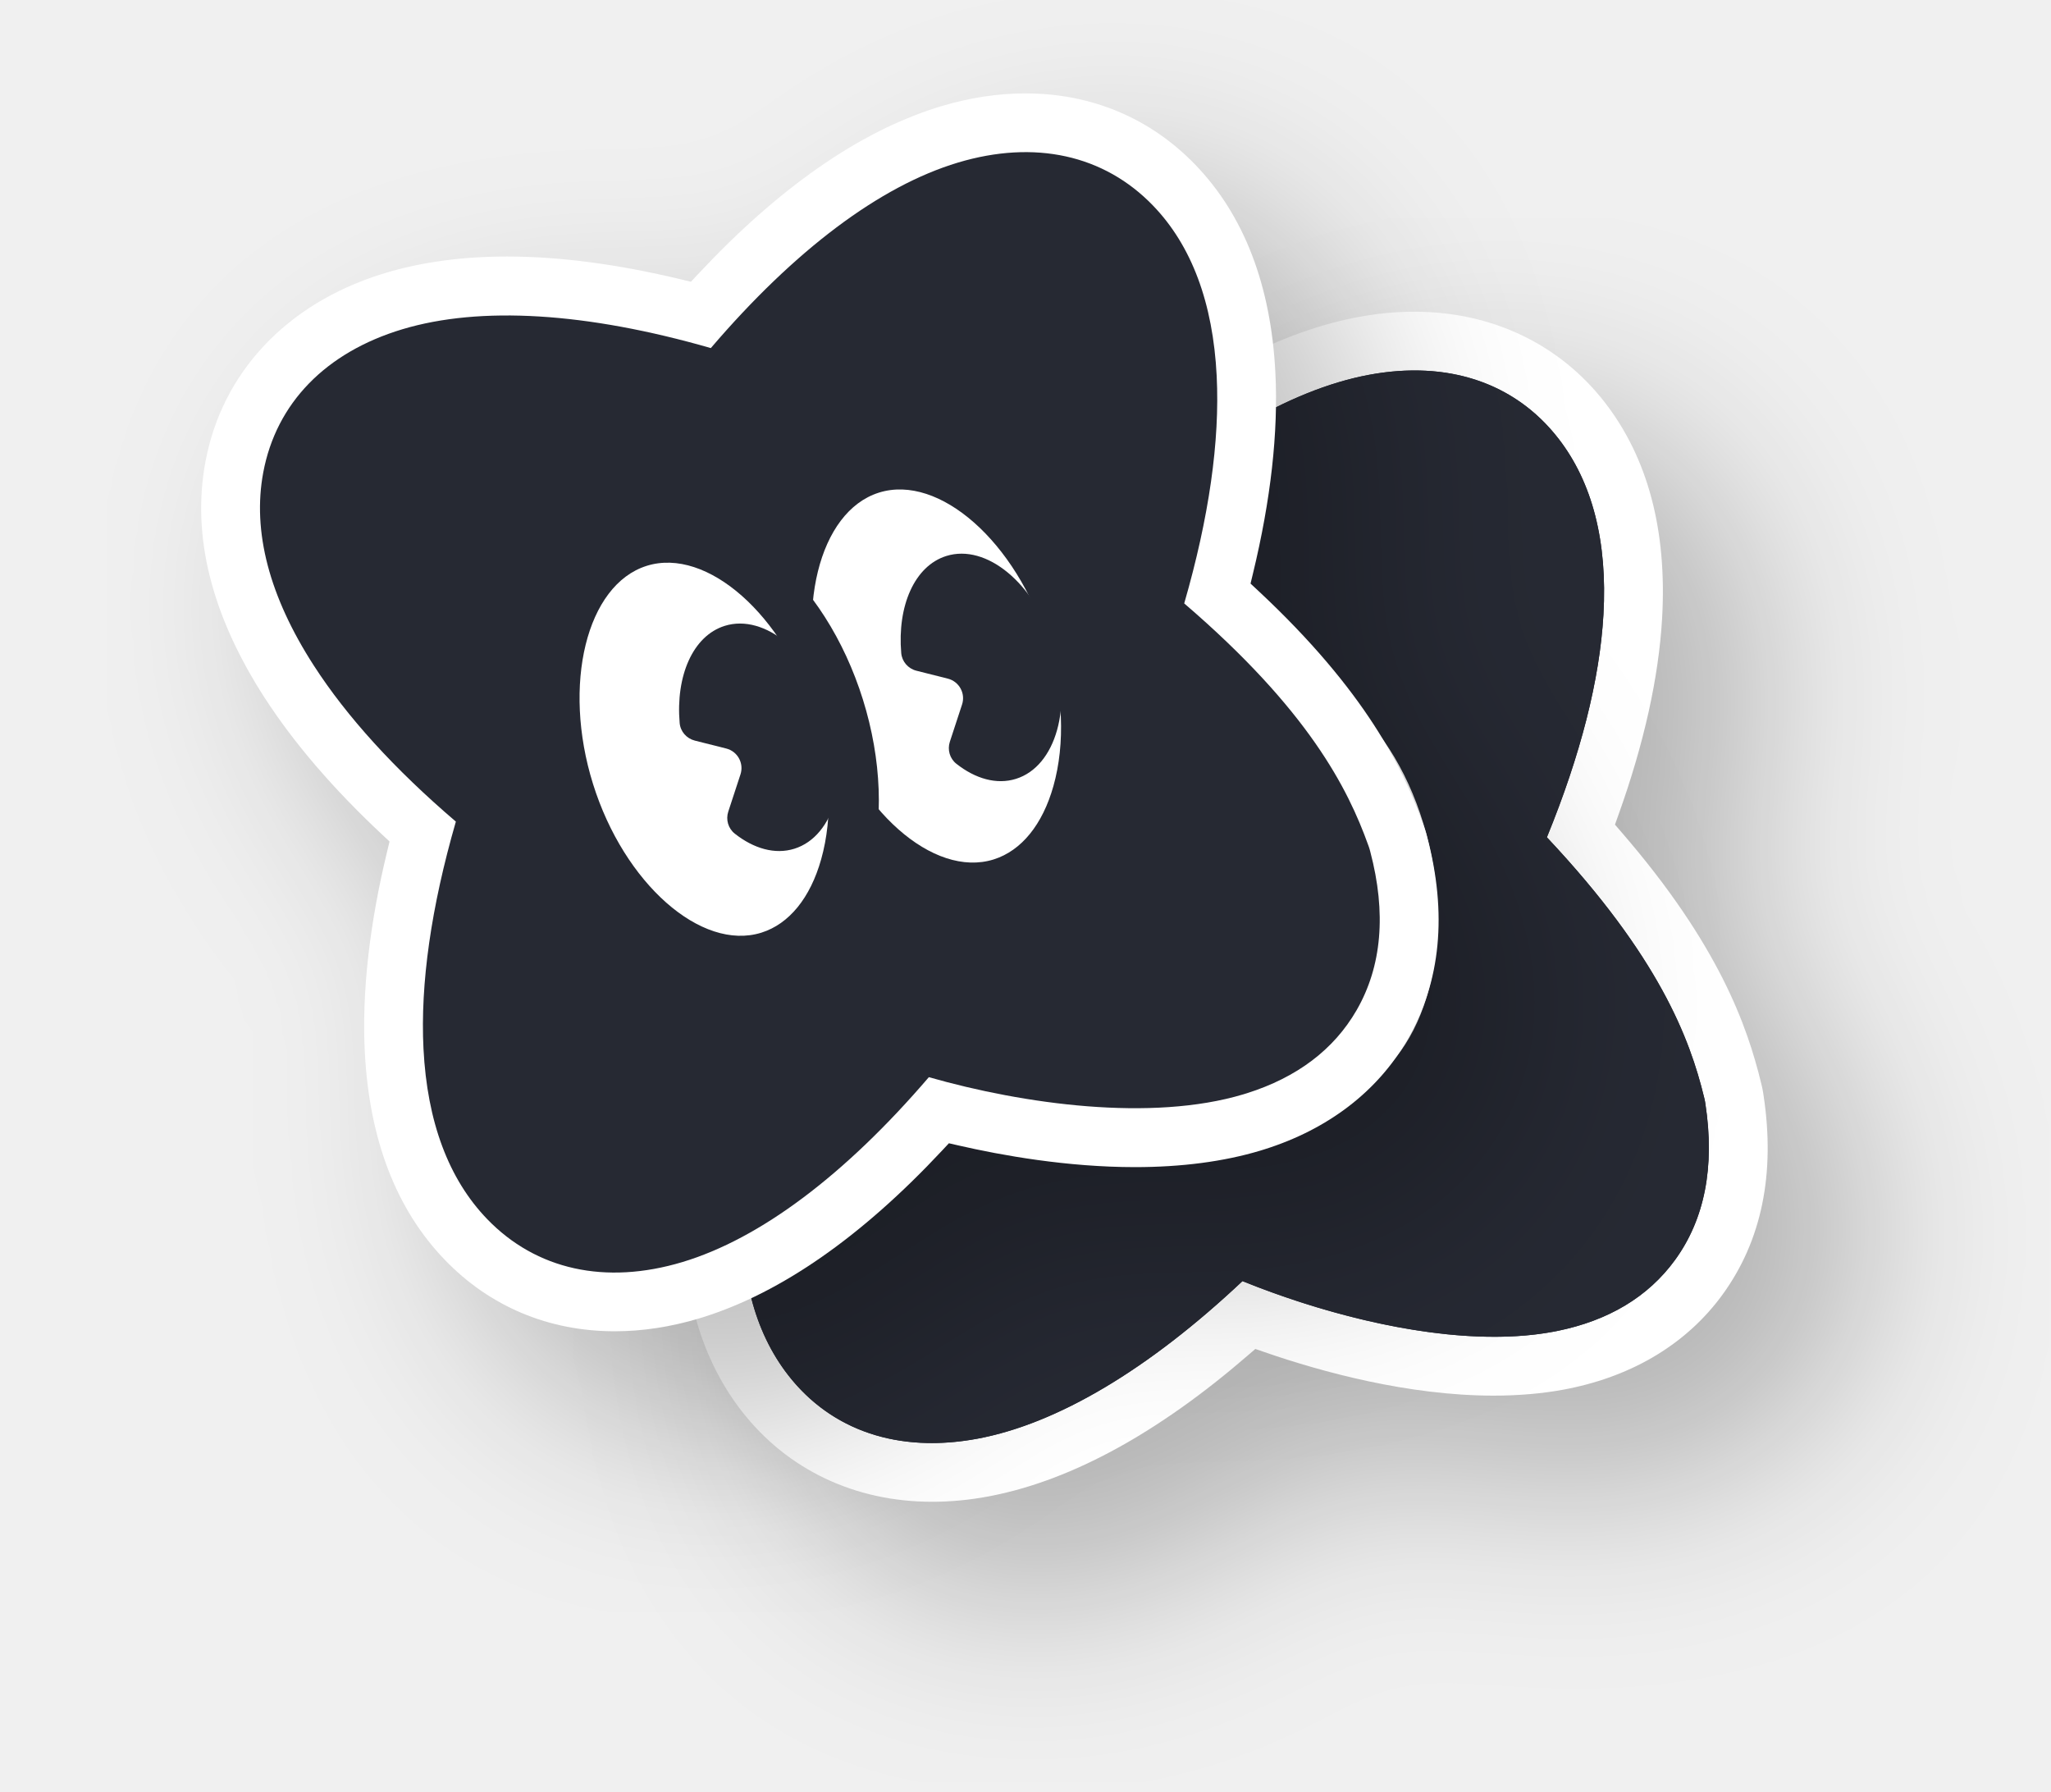
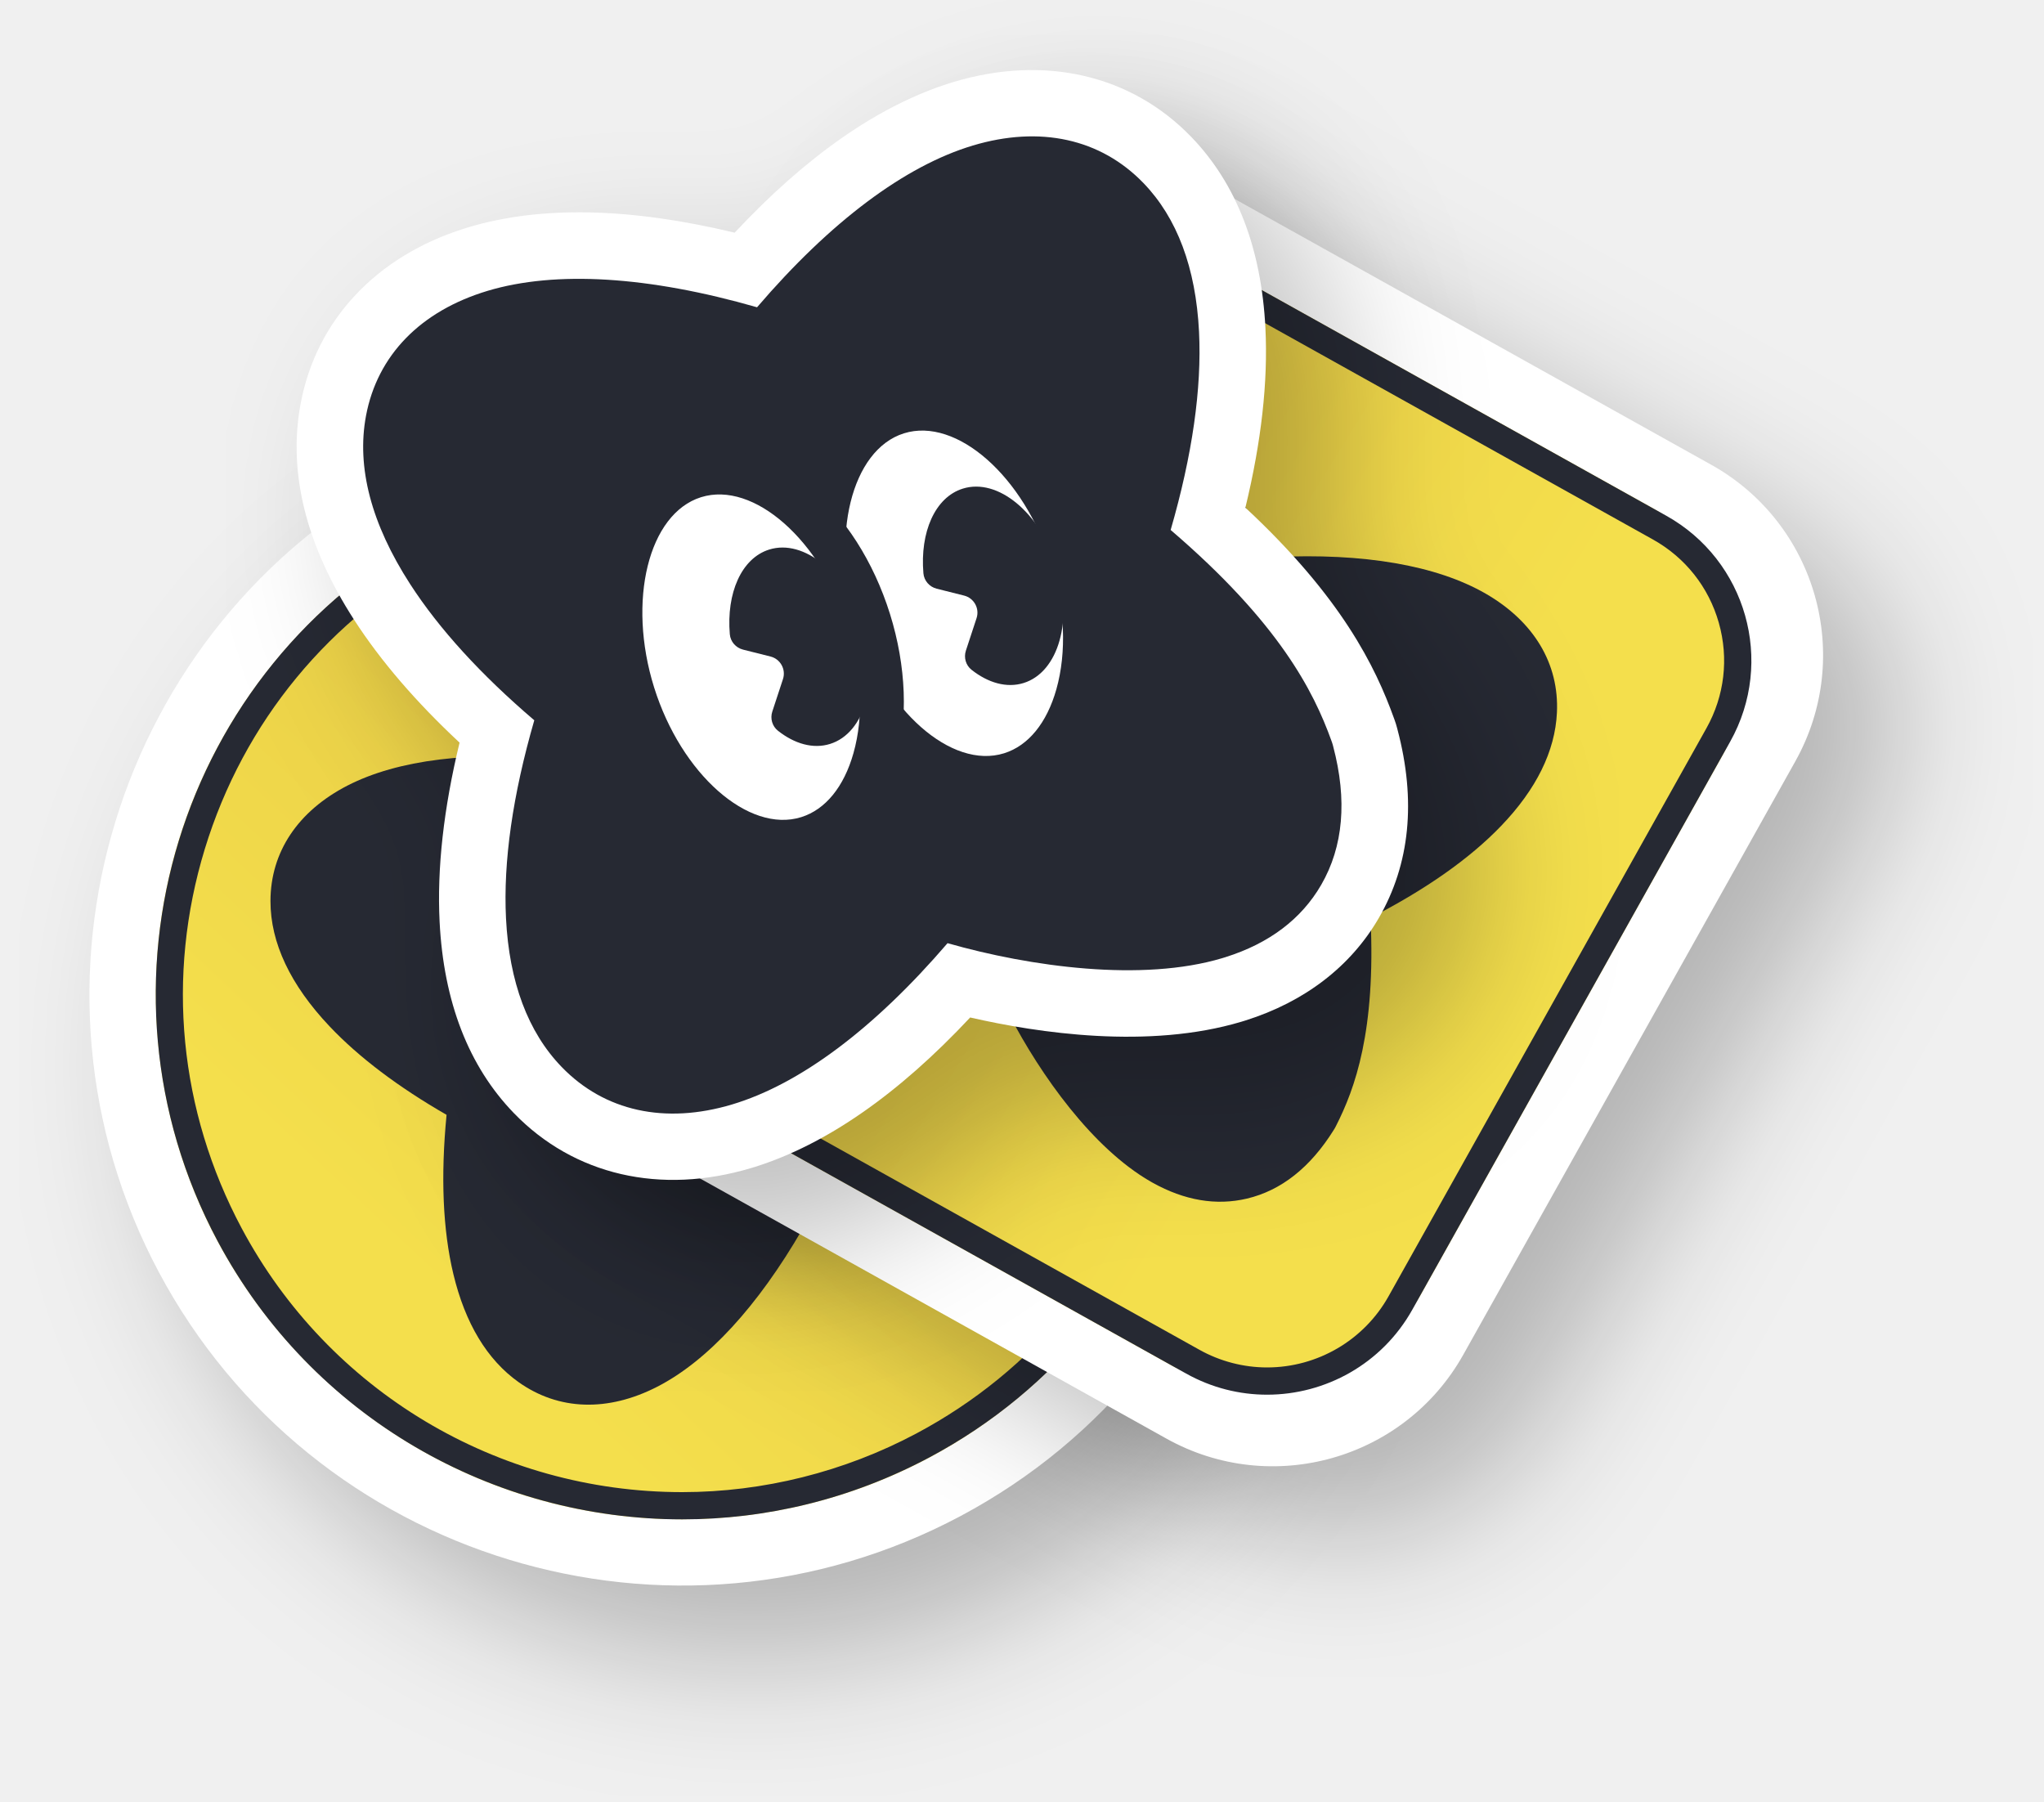
- <svg xmlns="http://www.w3.org/2000/svg" width="174" height="152" viewBox="0 0 174 152" fill="none">
-   <g filter="url(#filter0_d_9_13026)">
-     <path d="M79.082 127.389C72.519 127.389 66.782 124.66 62.929 119.705C59.274 115.003 57.634 108.85 58.055 101.416C58.338 96.397 59.584 90.779 61.756 84.718L62.045 83.911L61.485 83.262C57.778 78.97 54.855 74.72 52.797 70.629C49.068 63.219 48.112 56.35 49.955 50.211C52.167 42.843 58.192 37.66 66.483 35.992L66.864 35.918C68.73 35.57 70.739 35.392 72.827 35.392C78.413 35.392 84.772 36.654 91.727 39.142L92.534 39.431L93.183 38.87C100.734 32.344 108.019 28.34 114.835 26.968C114.961 26.942 115.086 26.918 115.21 26.895C116.825 26.594 118.43 26.441 119.983 26.441C126.548 26.441 132.285 29.17 136.138 34.124C139.794 38.826 141.433 44.983 141.009 52.422C140.723 57.448 139.474 63.073 137.297 69.141L137.007 69.95L137.569 70.599C145.795 80.109 148.221 86.978 149.415 91.9L149.462 92.092C149.51 92.29 149.55 92.497 149.582 92.707L149.61 92.889C150.628 99.565 149.453 105.266 146.117 109.837C143.134 113.924 138.622 116.675 133.07 117.792L132.678 117.869C130.842 118.211 128.834 118.385 126.718 118.385C119.488 118.385 112.166 116.382 107.299 114.701L106.499 114.425L105.858 114.978C98.312 121.495 91.036 125.493 84.232 126.861L83.845 126.937C82.239 127.237 80.635 127.389 79.082 127.389Z" fill="white" />
-     <path d="M131.233 71.024C134.103 64.004 135.716 57.657 136.03 52.14C136.383 45.939 135.094 40.908 132.2 37.186C128.527 32.462 122.82 30.549 116.13 31.797C109.335 33.068 101.576 37.691 93.612 45.204C83.468 41.071 74.558 39.556 67.773 40.823C61.083 42.077 56.453 45.915 54.731 51.647C53.267 56.523 54.115 62.155 57.251 68.388C59.579 73.014 63.131 77.87 67.82 82.835C64.955 89.846 63.346 96.186 63.034 101.698C62.683 107.894 63.973 112.923 66.866 116.645C70.539 121.369 76.245 123.283 82.933 122.035C89.713 120.768 97.454 116.158 105.406 108.67C113.185 111.822 123.782 114.456 131.771 112.965C131.775 112.964 131.778 112.964 131.781 112.963C131.884 112.944 131.985 112.924 132.087 112.904C136.457 112.024 139.821 110.005 142.089 106.897C144.621 103.428 145.493 98.969 144.681 93.643L144.652 93.457C144.642 93.391 144.629 93.326 144.613 93.261L144.569 93.077C143.361 88.102 140.743 81.137 131.233 71.024Z" fill="#262933" />
-     <path d="M120.011 33.629C124.349 33.629 127.963 35.327 130.46 38.539C133.018 41.828 134.152 46.362 133.83 52.014C133.53 57.283 131.97 63.398 129.193 70.19C128.866 70.989 129.036 71.905 129.627 72.534C138.812 82.301 141.292 88.921 142.427 93.597L142.473 93.791L142.502 93.976C143.223 98.705 142.486 102.616 140.309 105.598C138.377 108.245 135.464 109.976 131.652 110.743C131.561 110.761 131.471 110.779 131.379 110.796C131.375 110.797 131.371 110.798 131.367 110.798C129.977 111.058 128.428 111.19 126.765 111.19C120.872 111.19 113.389 109.527 106.233 106.627C105.965 106.519 105.685 106.466 105.406 106.466C104.854 106.466 104.311 106.673 103.895 107.065C96.259 114.256 88.871 118.683 82.529 119.868C81.338 120.09 80.169 120.203 79.054 120.203C74.717 120.203 71.104 118.505 68.606 115.292C66.049 112.003 64.915 107.471 65.234 101.822C65.532 96.56 67.088 90.452 69.86 83.669C70.187 82.868 70.016 81.951 69.422 81.322C64.882 76.513 61.45 71.828 59.22 67.397C56.345 61.685 55.545 56.599 56.842 52.281C58.313 47.383 62.339 44.083 68.177 42.989C69.589 42.726 71.132 42.592 72.763 42.592C78.468 42.592 85.203 44.158 92.78 47.246C93.049 47.355 93.331 47.408 93.611 47.408C94.163 47.408 94.707 47.201 95.124 46.808C102.771 39.595 110.174 35.153 116.534 33.964C117.725 33.742 118.895 33.629 120.011 33.629ZM120.011 31.425C118.762 31.425 117.466 31.548 116.13 31.797C109.335 33.068 101.576 37.691 93.612 45.205C85.794 42.019 78.707 40.388 72.763 40.388C70.995 40.388 69.328 40.532 67.773 40.823C61.083 42.077 56.453 45.915 54.731 51.647C53.267 56.523 54.115 62.155 57.251 68.388C59.579 73.015 63.132 77.87 67.82 82.835C64.955 89.846 63.346 96.186 63.034 101.698C62.683 107.894 63.973 112.923 66.866 116.645C69.806 120.426 74.049 122.407 79.054 122.407C80.303 122.407 81.598 122.284 82.933 122.035C89.713 120.768 97.454 116.158 105.406 108.67C111.645 111.198 119.699 113.393 126.765 113.393C128.508 113.393 130.191 113.26 131.771 112.965C131.775 112.964 131.778 112.964 131.781 112.963C131.884 112.944 131.985 112.924 132.087 112.904C136.457 112.024 139.821 110.005 142.089 106.897C144.621 103.428 145.493 98.969 144.681 93.643L144.652 93.457C144.642 93.391 144.629 93.326 144.613 93.261L144.569 93.077C143.361 88.102 140.743 81.137 131.233 71.024C134.103 64.004 135.716 57.657 136.03 52.14C136.383 45.939 135.094 40.908 132.2 37.186C129.261 33.406 125.017 31.425 120.011 31.425Z" fill="#262933" />
-     <path d="M113.25 92.979C119.748 91.69 123.411 82.553 121.431 72.572C119.451 62.59 112.577 55.544 106.079 56.833C99.581 58.122 95.918 67.259 97.898 77.24C99.878 87.222 106.751 94.268 113.25 92.979Z" fill="white" />
-     <path d="M111.596 64.875C108.813 65.427 106.998 68.656 106.913 72.659C106.898 73.382 107.355 74.031 108.034 74.282L110.611 75.233C111.543 75.577 111.987 76.639 111.579 77.544L110.212 80.574C109.92 81.222 110.052 81.99 110.56 82.488C112.023 83.922 113.76 84.638 115.45 84.302C118.943 83.609 120.912 78.699 119.847 73.334C118.783 67.969 115.089 64.182 111.596 64.875Z" fill="#262933" />
-     <path d="M92.997 97.053C99.496 95.764 103.158 86.627 101.178 76.646C99.198 66.664 92.325 59.618 85.826 60.907C79.328 62.196 75.665 71.333 77.645 81.314C79.626 91.296 86.499 98.342 92.997 97.053Z" fill="white" />
-     <path d="M92.273 68.761C89.49 69.313 87.675 72.542 87.59 76.545C87.575 77.268 88.032 77.918 88.71 78.168L91.288 79.119C92.219 79.463 92.664 80.525 92.256 81.43L90.889 84.46C90.596 85.108 90.729 85.876 91.236 86.374C92.7 87.809 94.437 88.524 96.127 88.189C99.62 87.496 101.588 82.585 100.524 77.22C99.46 71.855 95.766 68.068 92.273 68.761Z" fill="#262933" />
+ <svg xmlns="http://www.w3.org/2000/svg" width="160" height="141" viewBox="0 0 160 141" fill="none">
+   <g filter="url(#filter0_d_1001_10539)">
+     <path d="M75.169 118.684C52.601 130.687 24.461 122.121 12.439 99.59C0.417 77.058 8.996 48.962 31.564 36.96C54.131 24.957 82.272 33.523 94.294 56.054C106.316 78.586 97.737 106.682 75.169 118.684Z" fill="white" />
+     <path d="M53.367 118.924C76.103 118.924 94.535 100.522 94.535 77.822C94.535 55.122 76.103 36.72 53.367 36.72C30.63 36.72 12.199 55.122 12.199 77.822C12.199 100.522 30.63 118.924 53.367 118.924Z" fill="url(#paint0_linear_1001_10539)" />
+     <path d="M53.334 38.844C67.805 38.844 81.018 46.759 87.816 59.5C92.718 68.687 93.743 79.23 90.702 89.187C87.662 99.144 80.92 107.322 71.718 112.216C66.08 115.215 59.746 116.8 53.402 116.8C38.929 116.8 25.715 108.885 18.917 96.144C14.016 86.957 12.991 76.414 16.031 66.457C19.071 56.501 25.813 48.322 35.015 43.428C40.653 40.43 46.986 38.845 53.334 38.844L53.334 38.844ZM53.331 36.712C46.802 36.712 40.175 38.268 34.011 41.546C13.944 52.219 6.343 77.112 17.032 97.147C24.438 111.027 38.678 118.932 53.402 118.932C59.931 118.932 66.558 117.376 72.722 114.098C92.789 103.425 100.39 78.532 89.701 58.498C82.295 44.617 68.055 36.711 53.331 36.712Z" fill="#262933" />
+     <path d="M71.758 68.367C72.23 63.532 72.053 59.341 71.231 55.898C70.307 52.028 68.589 49.177 66.125 47.425C62.998 45.202 59.138 45.076 55.256 47.071C51.314 49.1 47.396 53.362 43.883 59.436C36.888 58.764 31.133 59.471 27.195 61.495C23.315 63.494 21.175 66.7 21.172 70.534C21.169 73.795 22.727 77.095 25.802 80.344C28.084 82.755 31.161 85.081 34.956 87.267C34.486 92.096 34.664 96.282 35.486 99.721C36.411 103.588 38.129 106.437 40.593 108.189C43.72 110.413 47.579 110.539 51.46 108.544C55.393 106.521 59.303 102.27 62.812 96.214C68.174 96.719 75.172 96.388 79.808 94.005C79.81 94.004 79.811 94.003 79.813 94.002C79.873 93.971 79.932 93.941 79.99 93.909C82.514 92.567 84.211 90.709 85.033 88.386C85.951 85.792 85.666 82.895 84.186 79.776L84.134 79.667C84.116 79.629 84.096 79.591 84.075 79.554L84.013 79.449C82.355 76.618 79.464 72.826 71.758 68.367Z" fill="#262933" />
+     <path d="M64.745 85.142C68.502 83.157 69.072 76.878 66.018 71.117C62.964 65.355 57.442 62.294 53.686 64.28C49.929 66.265 49.359 72.544 52.413 78.305C55.467 84.067 60.988 87.127 64.745 85.142Z" fill="white" />
+     <path d="M65.399 86.337C65.394 86.34 65.388 86.343 65.383 86.345C63.145 87.528 60.4 87.341 57.654 85.819C55.097 84.401 52.808 81.959 51.209 78.942C49.609 75.925 48.874 72.662 49.138 69.754C49.421 66.638 50.804 64.27 53.032 63.085C53.038 63.082 53.043 63.08 53.048 63.077C55.286 61.894 58.031 62.081 60.777 63.603C63.334 65.021 65.624 67.463 67.223 70.48C68.822 73.496 69.557 76.76 69.293 79.668C69.011 82.784 67.628 85.151 65.399 86.337ZM54.315 65.487C51.288 67.097 50.969 72.671 53.618 77.669C56.27 82.671 61.074 85.543 64.108 83.94L64.117 83.935C65.507 83.195 66.381 81.593 66.578 79.423C66.795 77.033 66.168 74.309 64.813 71.753C62.161 66.751 57.358 63.879 54.324 65.482L54.315 65.487Z" fill="#262933" />
+     <path d="M58.556 68.2C56.948 69.05 56.427 71.365 57.111 73.837C57.235 74.284 57.635 74.598 58.098 74.627L59.857 74.737C60.493 74.777 60.962 75.347 60.878 75.978L60.595 78.088C60.535 78.539 60.757 78.986 61.161 79.198C62.325 79.81 63.524 79.93 64.501 79.413C66.52 78.346 66.826 74.971 65.185 71.875C63.543 68.778 60.576 67.133 58.556 68.2Z" fill="#262933" />
+     <path d="M53.047 91.364C56.804 89.379 57.374 83.099 54.32 77.338C51.266 71.577 45.745 68.516 41.988 70.501C38.231 72.486 37.661 78.766 40.715 84.527C43.769 90.288 49.291 93.349 53.047 91.364Z" fill="white" />
+     <path d="M53.701 92.559C53.695 92.561 53.69 92.564 53.685 92.567C51.447 93.75 48.702 93.562 45.956 92.04C43.399 90.623 41.109 88.18 39.51 85.164C37.911 82.147 37.176 78.884 37.44 75.975C37.722 72.86 39.105 70.492 41.334 69.307C41.34 69.304 41.345 69.301 41.35 69.299C43.588 68.116 46.333 68.303 49.079 69.825C51.636 71.243 53.925 73.685 55.524 76.702C57.123 79.718 57.859 82.981 57.595 85.89C57.312 89.005 55.929 91.373 53.701 92.559ZM42.616 71.709C39.59 73.318 39.27 78.893 41.92 83.891C44.572 88.893 49.376 91.765 52.41 90.161L52.418 90.157C53.809 89.417 54.683 87.815 54.88 85.644C55.097 83.255 54.47 80.531 53.115 77.975C50.463 72.972 45.659 70.101 42.625 71.704L42.616 71.709Z" fill="#262933" />
+     <path d="M47.395 74.136C45.786 74.986 45.265 77.301 45.95 79.773C46.073 80.22 46.474 80.534 46.937 80.563L48.696 80.674C49.332 80.713 49.8 81.283 49.716 81.914L49.434 84.024C49.373 84.476 49.596 84.923 49.999 85.135C51.163 85.746 52.362 85.866 53.339 85.35C55.358 84.283 55.665 80.907 54.023 77.811C52.382 74.715 49.414 73.069 47.395 74.136Z" fill="#262933" />
  </g>
-   <g filter="url(#filter1_d_9_13026)">
-     <path d="M52.16 112.926C46.551 112.926 41.566 110.834 37.745 106.875C33.609 102.591 31.322 96.647 30.947 89.21C30.694 84.19 31.333 78.471 32.846 72.213L33.047 71.38L32.42 70.794C28.277 66.924 24.918 63.009 22.434 59.161C17.937 52.191 16.253 45.462 17.43 39.163C18.844 31.6 24.281 25.805 32.347 23.262L32.718 23.147C35.785 22.227 39.255 21.759 43.024 21.759C47.479 21.759 52.444 22.413 57.783 23.7L58.616 23.901L59.201 23.275C66.013 15.98 72.829 11.221 79.46 9.13L79.83 9.016C82.247 8.291 84.656 7.923 86.99 7.923C92.599 7.923 97.584 10.015 101.405 13.973C105.542 18.258 107.828 24.204 108.201 31.647C108.453 36.675 107.811 42.401 106.293 48.667L106.092 49.502L106.719 50.087C115.914 58.665 119.058 65.236 120.77 70.002L120.836 70.186C120.907 70.381 120.969 70.584 121.023 70.787L121.07 70.966C122.795 77.494 122.235 83.289 119.405 88.189C116.875 92.571 112.683 95.787 107.281 97.49L106.9 97.608C103.82 98.531 100.246 99.001 96.284 99.001C90.529 99.001 84.974 98.003 81.327 97.166L80.502 96.977L79.925 97.595C73.117 104.88 66.308 109.632 59.69 111.718L59.312 111.835C56.9 112.558 54.492 112.926 52.16 112.926Z" fill="white" />
-     <path d="M100.465 51.184C102.57 43.898 103.496 37.415 103.22 31.896C102.909 25.693 101.091 20.828 97.817 17.437C93.66 13.132 87.782 11.838 81.263 13.793C74.643 15.781 67.421 21.206 60.304 29.526C49.777 26.498 40.756 25.943 34.145 27.926C27.627 29.886 23.433 34.197 22.333 40.079C21.397 45.084 22.841 50.594 26.624 56.456C29.432 60.808 33.482 65.256 38.674 69.693C36.573 76.97 35.649 83.446 35.927 88.959C36.24 95.157 38.058 100.02 41.333 103.412C45.489 107.717 51.366 109.012 57.883 107.057C64.488 105.074 71.694 99.665 78.801 91.371C86.872 93.675 97.69 95.163 105.475 92.829C105.478 92.828 105.481 92.826 105.484 92.826C105.584 92.796 105.683 92.765 105.782 92.734C110.033 91.393 113.163 89.026 115.086 85.695C117.234 81.975 117.625 77.449 116.249 72.24L116.2 72.057C116.184 71.993 116.164 71.93 116.141 71.867L116.077 71.689C114.346 66.871 110.999 60.225 100.465 51.184Z" fill="#262933" />
-     <path d="M84.926 74.93C91.25 72.955 93.917 63.48 90.883 53.766C87.85 44.053 80.264 37.78 73.94 39.755C67.617 41.731 64.95 51.206 67.983 60.919C71.017 70.632 78.603 76.905 84.926 74.93Z" fill="white" />
-     <path d="M85.586 76.95C85.577 76.953 85.569 76.956 85.56 76.959C81.792 78.135 77.64 77.065 73.867 73.945C70.354 71.04 67.544 66.639 65.955 61.553C64.367 56.467 64.172 51.249 65.408 46.861C66.731 42.16 69.527 38.92 73.281 37.736C73.29 37.734 73.298 37.731 73.307 37.728C77.074 36.551 81.227 37.622 85 40.741C88.513 43.647 91.323 48.048 92.911 53.134C94.5 58.22 94.694 63.438 93.459 67.826C92.136 72.527 89.34 75.767 85.586 76.95ZM74.559 41.789C69.462 43.396 67.379 51.86 70.011 60.286C72.645 68.72 79.186 74.498 84.293 72.903L84.308 72.898C86.65 72.16 88.447 69.95 89.369 66.675C90.384 63.069 90.202 58.71 88.856 54.401C86.221 45.967 79.681 40.189 74.574 41.784L74.559 41.789Z" fill="#262933" />
-     <path d="M80.284 47.161C77.576 48.007 76.116 51.411 76.458 55.4C76.52 56.12 77.044 56.718 77.745 56.894L80.409 57.565C81.372 57.808 81.928 58.816 81.618 59.76L80.582 62.918C80.361 63.594 80.574 64.343 81.132 64.784C82.74 66.054 84.544 66.58 86.188 66.067C89.587 65.005 91.021 59.912 89.39 54.691C87.76 49.471 83.683 46.099 80.284 47.161Z" fill="#262933" />
-     <path d="M65.224 81.141C71.548 79.166 74.215 69.691 71.181 59.978C68.147 50.264 60.562 43.992 54.238 45.967C47.914 47.942 45.247 57.417 48.281 67.13C51.315 76.843 58.9 83.116 65.224 81.141Z" fill="white" />
-     <path d="M65.884 83.161C65.875 83.164 65.866 83.167 65.857 83.17C62.09 84.347 57.937 83.276 54.165 80.157C50.651 77.251 47.841 72.85 46.253 67.764C44.664 62.678 44.47 57.461 45.705 53.072C47.029 48.371 49.824 45.131 53.578 43.948C53.587 43.945 53.596 43.942 53.605 43.94C57.372 42.763 61.525 43.833 65.297 46.953C68.811 49.858 71.621 54.259 73.209 59.345C74.797 64.431 74.992 69.649 73.757 74.037C72.433 78.739 69.638 81.978 65.884 83.161ZM54.856 48C49.76 49.607 47.677 58.071 50.309 66.497C52.943 74.931 59.483 80.709 64.591 79.114L64.605 79.109C66.948 78.371 68.745 76.162 69.666 72.886C70.681 69.28 70.499 64.921 69.153 60.612C66.519 52.178 59.979 46.4 54.871 47.995L54.856 48Z" fill="#262933" />
-     <path d="M61.485 53.088C58.777 53.934 57.317 57.339 57.66 61.328C57.721 62.048 58.245 62.645 58.947 62.822L61.611 63.493C62.574 63.735 63.129 64.743 62.82 65.687L61.784 68.846C61.562 69.521 61.776 70.271 62.334 70.712C63.942 71.982 65.745 72.508 67.39 71.994C70.789 70.932 72.222 65.84 70.592 60.619C68.961 55.398 64.884 52.027 61.485 53.088Z" fill="#262933" />
+   <g filter="url(#filter1_d_1001_10539)">
+     <path d="M133.953 36.381L87.435 10.434C79.198 5.839 68.789 8.782 64.186 17.006L38.198 63.449C33.596 71.674 36.543 82.066 44.78 86.661L91.298 112.607C99.535 117.202 109.944 114.26 114.547 106.035L140.535 59.593C145.137 51.368 142.19 40.976 133.953 36.381Z" fill="white" />
+     <path d="M111.153 101.447L134.842 59.113C138.677 52.259 136.221 43.599 129.356 39.77L86.955 16.119C80.09 12.289 71.416 14.741 67.581 21.595L43.892 63.929C40.056 70.783 42.512 79.443 49.377 83.272L91.779 106.923C98.643 110.752 107.317 108.3 111.153 101.447Z" fill="url(#paint1_linear_1001_10539)" />
+     <path d="M79.551 16.002C81.393 16.002 83.223 16.479 84.843 17.383L129.385 42.228C131.921 43.643 133.754 45.959 134.545 48.75C135.337 51.541 134.992 54.472 133.575 57.004L108.69 101.475C106.769 104.908 103.127 107.04 99.183 107.04C97.341 107.04 95.511 106.563 93.891 105.659L49.348 80.814C44.113 77.893 42.233 71.265 45.158 66.037L70.043 21.567C71.964 18.134 75.607 16.002 79.55 16.002H79.551ZM79.55 13.869C74.989 13.87 70.561 16.269 68.179 20.527L43.294 64.998C39.789 71.261 42.033 79.176 48.307 82.675L92.849 107.52C94.858 108.641 97.035 109.173 99.183 109.173C103.745 109.173 108.172 106.773 110.555 102.515L135.44 58.044C138.945 51.781 136.7 43.866 130.427 40.367L85.885 15.521C83.876 14.401 81.698 13.869 79.55 13.869Z" fill="#262933" />
+     <path d="M107.283 71.845C111.611 69.624 115.046 67.208 117.501 64.654C120.26 61.784 121.731 58.799 121.873 55.782C122.054 51.953 120.071 48.645 116.289 46.465C112.448 44.254 106.737 43.271 99.72 43.609C96.501 37.372 92.79 32.923 88.955 30.713C85.171 28.536 81.313 28.475 78.082 30.547C75.335 32.31 73.397 35.404 72.326 39.743C71.53 42.964 71.235 46.806 71.448 51.176C67.127 53.394 63.697 55.809 61.246 58.361C58.489 61.23 57.02 64.214 56.877 67.231C56.696 71.059 58.678 74.368 62.459 76.546C66.292 78.754 71.988 79.736 78.988 79.404C81.464 84.179 85.53 89.875 90.046 92.478C90.048 92.479 90.05 92.48 90.052 92.481C90.11 92.514 90.168 92.547 90.225 92.579C92.722 93.972 95.205 94.391 97.607 93.823C100.288 93.19 102.574 91.383 104.4 88.453L104.464 88.351C104.486 88.314 104.507 88.278 104.526 88.24L104.582 88.131C106.069 85.207 107.699 80.728 107.283 71.845Z" fill="#262933" />
+     <path d="M101.861 68.514C105.061 62.832 104.651 56.54 100.946 54.46C97.24 52.38 91.643 55.3 88.444 60.982C85.244 66.664 85.654 72.956 89.359 75.036C93.064 77.116 98.662 74.195 101.861 68.514Z" fill="white" />
+     <path d="M88.706 76.231C88.701 76.228 88.696 76.225 88.691 76.222C86.484 74.983 85.156 72.577 84.952 69.448C84.762 66.534 85.58 63.29 87.255 60.315C88.931 57.34 91.281 54.957 93.874 53.604C96.651 52.156 99.393 52.035 101.598 53.265C101.603 53.268 101.608 53.271 101.614 53.274C103.821 54.513 105.149 56.919 105.353 60.048C105.542 62.962 104.724 66.206 103.049 69.18C101.374 72.156 99.023 74.539 96.431 75.891C93.654 77.34 90.911 77.46 88.706 76.231ZM100.269 55.641C97.275 53.972 92.407 56.72 89.632 61.649C86.853 66.583 87.034 72.17 90.027 73.85L90.036 73.854C91.411 74.622 93.233 74.489 95.168 73.479C97.298 72.368 99.253 70.368 100.673 67.847C103.451 62.913 103.27 57.326 100.277 55.646L100.269 55.641Z" fill="#262933" />
+     <path d="M100.279 60.671C98.693 59.78 96.461 60.596 94.749 62.508C94.44 62.853 94.392 63.36 94.618 63.764L95.477 65.301C95.788 65.856 95.562 66.558 94.985 66.829L93.055 67.734C92.642 67.927 92.386 68.356 92.425 68.81C92.54 70.118 93.088 71.189 94.052 71.73C96.043 72.848 99.052 71.278 100.771 68.224C102.491 65.171 102.271 61.789 100.279 60.671Z" fill="#262933" />
+     <path d="M90.29 62.059C93.49 56.378 93.08 50.086 89.375 48.006C85.67 45.926 80.072 48.846 76.873 54.528C73.673 60.21 74.083 66.502 77.788 68.582C81.493 70.661 87.091 67.741 90.29 62.059Z" fill="white" />
+     <path d="M77.136 69.776C77.13 69.774 77.125 69.771 77.12 69.768C74.913 68.529 73.585 66.123 73.381 62.994C73.191 60.08 74.009 56.836 75.685 53.861C77.36 50.886 79.71 48.503 82.303 47.15C85.08 45.701 87.823 45.581 90.027 46.811C90.032 46.814 90.037 46.816 90.043 46.819C92.25 48.059 93.578 50.464 93.782 53.593C93.972 56.508 93.154 59.751 91.478 62.726C89.803 65.701 87.453 68.085 84.86 69.437C82.083 70.886 79.34 71.006 77.136 69.776ZM88.698 49.187C85.705 47.517 80.837 50.266 78.061 55.195C75.283 60.128 75.464 65.716 78.456 67.395L78.465 67.4C79.84 68.167 81.662 68.034 83.597 67.025C85.727 65.914 87.682 63.913 89.102 61.392C91.88 56.459 91.699 50.872 88.707 49.192L88.698 49.187Z" fill="#262933" />
+     <path d="M89.24 54.513C87.653 53.622 85.421 54.438 83.71 56.35C83.401 56.695 83.353 57.202 83.579 57.606L84.438 59.143C84.749 59.698 84.522 60.4 83.945 60.671L82.015 61.576C81.602 61.769 81.346 62.198 81.386 62.652C81.501 63.959 82.049 65.031 83.012 65.572C85.004 66.69 88.012 65.12 89.732 62.066C91.452 59.013 91.231 55.631 89.24 54.513Z" fill="#262933" />
+   </g>
+   <g filter="url(#filter2_d_1001_10539)">
+     <path d="M97.17 79.979C89.925 82.148 81.292 80.871 75.943 79.646C70.311 85.663 64.662 89.589 59.121 91.333C59.016 91.366 58.91 91.399 58.805 91.43C51.697 93.559 44.924 91.992 40.222 87.129C36.684 83.469 34.728 78.429 34.411 72.149C34.201 67.986 34.726 63.282 35.974 58.132C32.56 54.948 29.797 51.733 27.737 48.545C23.941 42.673 22.527 36.969 23.534 31.592C24.757 25.062 29.434 20.065 36.367 17.883L36.673 17.789C42.321 16.097 49.316 16.242 57.506 18.214C63.141 12.189 68.796 8.257 74.347 6.509C74.451 6.477 74.555 6.444 74.659 6.413C81.77 4.284 88.544 5.851 93.246 10.713C96.785 14.374 98.74 19.416 99.055 25.701C99.264 29.87 98.737 34.579 97.486 39.737C105.02 46.754 107.666 52.191 109.12 56.23L109.173 56.378C109.241 56.565 109.302 56.761 109.354 56.96L109.392 57.104C110.865 62.67 110.373 67.635 107.93 71.859C105.74 75.646 102.128 78.421 97.487 79.882C97.395 79.91 97.17 79.979 97.17 79.979Z" fill="white" />
+     <path d="M91.636 41.485C93.333 35.62 94.08 30.402 93.857 25.96C93.606 20.968 92.141 17.053 89.501 14.323C86.15 10.858 81.411 9.816 76.156 11.39C70.82 12.99 64.998 17.357 59.26 24.053C50.774 21.616 43.502 21.169 38.172 22.765C32.918 24.343 29.537 27.812 28.65 32.547C27.896 36.574 29.06 41.009 32.109 45.728C34.373 49.23 37.638 52.81 41.823 56.382C40.13 62.238 39.385 67.45 39.609 71.888C39.861 76.876 41.327 80.79 43.967 83.52C47.317 86.985 52.055 88.027 57.309 86.453C62.633 84.858 68.442 80.504 74.172 73.829C80.678 75.683 89.399 76.881 95.674 75.002C95.677 75.001 95.679 75 95.682 74.999C95.763 74.975 95.842 74.951 95.922 74.926C99.349 73.847 101.872 71.942 103.423 69.26C105.154 66.267 105.469 62.623 104.36 58.431L104.321 58.284C104.307 58.233 104.291 58.181 104.273 58.131L104.222 57.987C102.826 54.11 100.128 48.761 91.636 41.485Z" fill="#262933" />
+     <path d="M79.11 60.596C84.208 59.007 86.358 51.381 83.912 43.563C81.466 35.745 75.351 30.697 70.253 32.286C65.156 33.876 63.005 41.502 65.451 49.32C67.897 57.137 74.012 62.186 79.11 60.596Z" fill="white" />
+     <path d="M79.641 62.222C79.634 62.224 79.627 62.226 79.62 62.228C76.583 63.175 73.236 62.314 70.194 59.803C67.362 57.465 65.097 53.923 63.816 49.829C62.536 45.736 62.379 41.536 63.375 38.004C64.441 34.221 66.695 31.613 69.721 30.661C69.729 30.658 69.735 30.656 69.743 30.654C72.78 29.707 76.127 30.568 79.169 33.079C82.001 35.418 84.266 38.96 85.547 43.053C86.827 47.147 86.984 51.346 85.988 54.878C84.921 58.662 82.668 61.269 79.641 62.222ZM70.752 33.922C66.643 35.215 64.964 42.028 67.086 48.81C69.209 55.598 74.482 60.248 78.599 58.964L78.611 58.96C80.499 58.366 81.948 56.588 82.691 53.952C83.509 51.05 83.362 47.541 82.277 44.073C80.153 37.285 74.881 32.635 70.764 33.918L70.752 33.922Z" fill="#262933" />
+     <path d="M75.367 38.248C73.184 38.928 72.007 41.668 72.283 44.879C72.333 45.459 72.756 45.939 73.321 46.081L75.468 46.621C76.245 46.816 76.693 47.628 76.443 48.388L75.608 50.929C75.429 51.473 75.601 52.077 76.051 52.431C77.348 53.454 78.801 53.877 80.127 53.464C82.867 52.609 84.023 48.51 82.709 44.308C81.394 40.107 78.107 37.393 75.367 38.248Z" fill="#262933" />
+     <path d="M63.226 65.596C68.324 64.006 70.474 56.38 68.029 48.563C65.583 40.745 59.468 35.696 54.37 37.286C49.272 38.876 47.122 46.502 49.568 54.319C52.013 62.137 58.129 67.186 63.226 65.596Z" fill="white" />
+     <path d="M63.759 67.222C63.752 67.224 63.745 67.226 63.737 67.228C60.7 68.175 57.353 67.314 54.311 64.803C51.479 62.465 49.214 58.922 47.933 54.829C46.653 50.736 46.496 46.536 47.492 43.004C48.559 39.22 50.812 36.613 53.839 35.66C53.846 35.658 53.853 35.656 53.86 35.654C56.897 34.707 60.245 35.568 63.286 38.079C66.118 40.417 68.383 43.96 69.664 48.053C70.944 52.146 71.101 56.346 70.105 59.878C69.039 63.662 66.785 66.269 63.759 67.222ZM54.869 38.922C50.76 40.215 49.081 47.028 51.203 53.81C53.327 60.598 58.599 65.248 62.716 63.964L62.728 63.96C64.616 63.366 66.065 61.588 66.808 58.952C67.626 56.049 67.479 52.541 66.394 49.072C64.271 42.284 58.998 37.634 54.881 38.918L54.869 38.922Z" fill="#262933" />
+     <path d="M60.213 43.017C58.03 43.698 56.853 46.438 57.129 49.649C57.179 50.229 57.601 50.709 58.166 50.851L60.314 51.391C61.09 51.587 61.538 52.398 61.289 53.158L60.454 55.7C60.275 56.243 60.447 56.847 60.897 57.201C62.193 58.224 63.647 58.647 64.973 58.234C67.713 57.379 68.869 53.28 67.554 49.078C66.24 44.877 62.953 42.163 60.213 43.017Z" fill="#262933" />
  </g>
  <defs>
-     <filter id="filter0_d_9_13026" x="41.12" y="18.518" width="132.615" height="132.642" filterUnits="userSpaceOnUse" color-interpolation-filters="sRGB">
+     <filter id="filter0_d_1001_10539" x="1.517" y="26.046" width="114.667" height="114.518" filterUnits="userSpaceOnUse" color-interpolation-filters="sRGB">
      <feFlood flood-opacity="0" result="BackgroundImageFix" />
      <feColorMatrix in="SourceAlpha" type="matrix" values="0 0 0 0 0 0 0 0 0 0 0 0 0 0 0 0 0 0 127 0" result="hardAlpha" />
-       <feOffset dx="7.923" dy="7.923" />
-       <feGaussianBlur stdDeviation="7.923" />
+       <feOffset dx="5.483" dy="5.483" />
+       <feGaussianBlur stdDeviation="5.483" />
      <feColorMatrix type="matrix" values="0 0 0 0 0 0 0 0 0 0 0 0 0 0 0 0 0 0 0.25 0" />
-       <feBlend mode="normal" in2="BackgroundImageFix" result="effect1_dropShadow_9_13026" />
-       <feBlend mode="normal" in="SourceGraphic" in2="effect1_dropShadow_9_13026" result="shape" />
+       <feBlend mode="normal" in2="BackgroundImageFix" result="effect1_dropShadow_1001_10539" />
+       <feBlend mode="normal" in="SourceGraphic" in2="effect1_dropShadow_1001_10539" result="shape" />
    </filter>
-     <filter id="filter1_d_9_13026" x="9.143" y="-6.00815e-05" width="136.675" height="136.696" filterUnits="userSpaceOnUse" color-interpolation-filters="sRGB">
+     <filter id="filter1_d_1001_10539" x="30.541" y="2.781" width="128.617" height="128.446" filterUnits="userSpaceOnUse" color-interpolation-filters="sRGB">
      <feFlood flood-opacity="0" result="BackgroundImageFix" />
      <feColorMatrix in="SourceAlpha" type="matrix" values="0 0 0 0 0 0 0 0 0 0 0 0 0 0 0 0 0 0 127 0" result="hardAlpha" />
-       <feOffset dx="7.923" dy="7.923" />
-       <feGaussianBlur stdDeviation="7.923" />
+       <feOffset dx="5.483" dy="5.483" />
+       <feGaussianBlur stdDeviation="5.483" />
      <feColorMatrix type="matrix" values="0 0 0 0 0 0 0 0 0 0 0 0 0 0 0 0 0 0 0.25 0" />
-       <feBlend mode="normal" in2="BackgroundImageFix" result="effect1_dropShadow_9_13026" />
-       <feBlend mode="normal" in="SourceGraphic" in2="effect1_dropShadow_9_13026" result="shape" />
+       <feBlend mode="normal" in2="BackgroundImageFix" result="effect1_dropShadow_1001_10539" />
+       <feBlend mode="normal" in="SourceGraphic" in2="effect1_dropShadow_1001_10539" result="shape" />
    </filter>
+     <filter id="filter2_d_1001_10539" x="17.736" y="-1.43051e-06" width="108.936" height="108.81" filterUnits="userSpaceOnUse" color-interpolation-filters="sRGB">
+       <feFlood flood-opacity="0" result="BackgroundImageFix" />
+       <feColorMatrix in="SourceAlpha" type="matrix" values="0 0 0 0 0 0 0 0 0 0 0 0 0 0 0 0 0 0 127 0" result="hardAlpha" />
+       <feOffset dx="5.483" dy="5.483" />
+       <feGaussianBlur stdDeviation="5.483" />
+       <feColorMatrix type="matrix" values="0 0 0 0 0 0 0 0 0 0 0 0 0 0 0 0 0 0 0.25 0" />
+       <feBlend mode="normal" in2="BackgroundImageFix" result="effect1_dropShadow_1001_10539" />
+       <feBlend mode="normal" in="SourceGraphic" in2="effect1_dropShadow_1001_10539" result="shape" />
+     </filter>
+     <linearGradient id="paint0_linear_1001_10539" x1="62.485" y1="68.121" x2="32.654" y2="99.959" gradientUnits="userSpaceOnUse">
+       <stop stop-color="#EACE47" />
+       <stop offset="1" stop-color="#F4DF4C" />
+     </linearGradient>
+     <linearGradient id="paint1_linear_1001_10539" x1="70.438" y1="49.804" x2="107.094" y2="72.567" gradientUnits="userSpaceOnUse">
+       <stop stop-color="#EACE47" />
+       <stop offset="1" stop-color="#F4DF4C" />
+     </linearGradient>
  </defs>
</svg>
